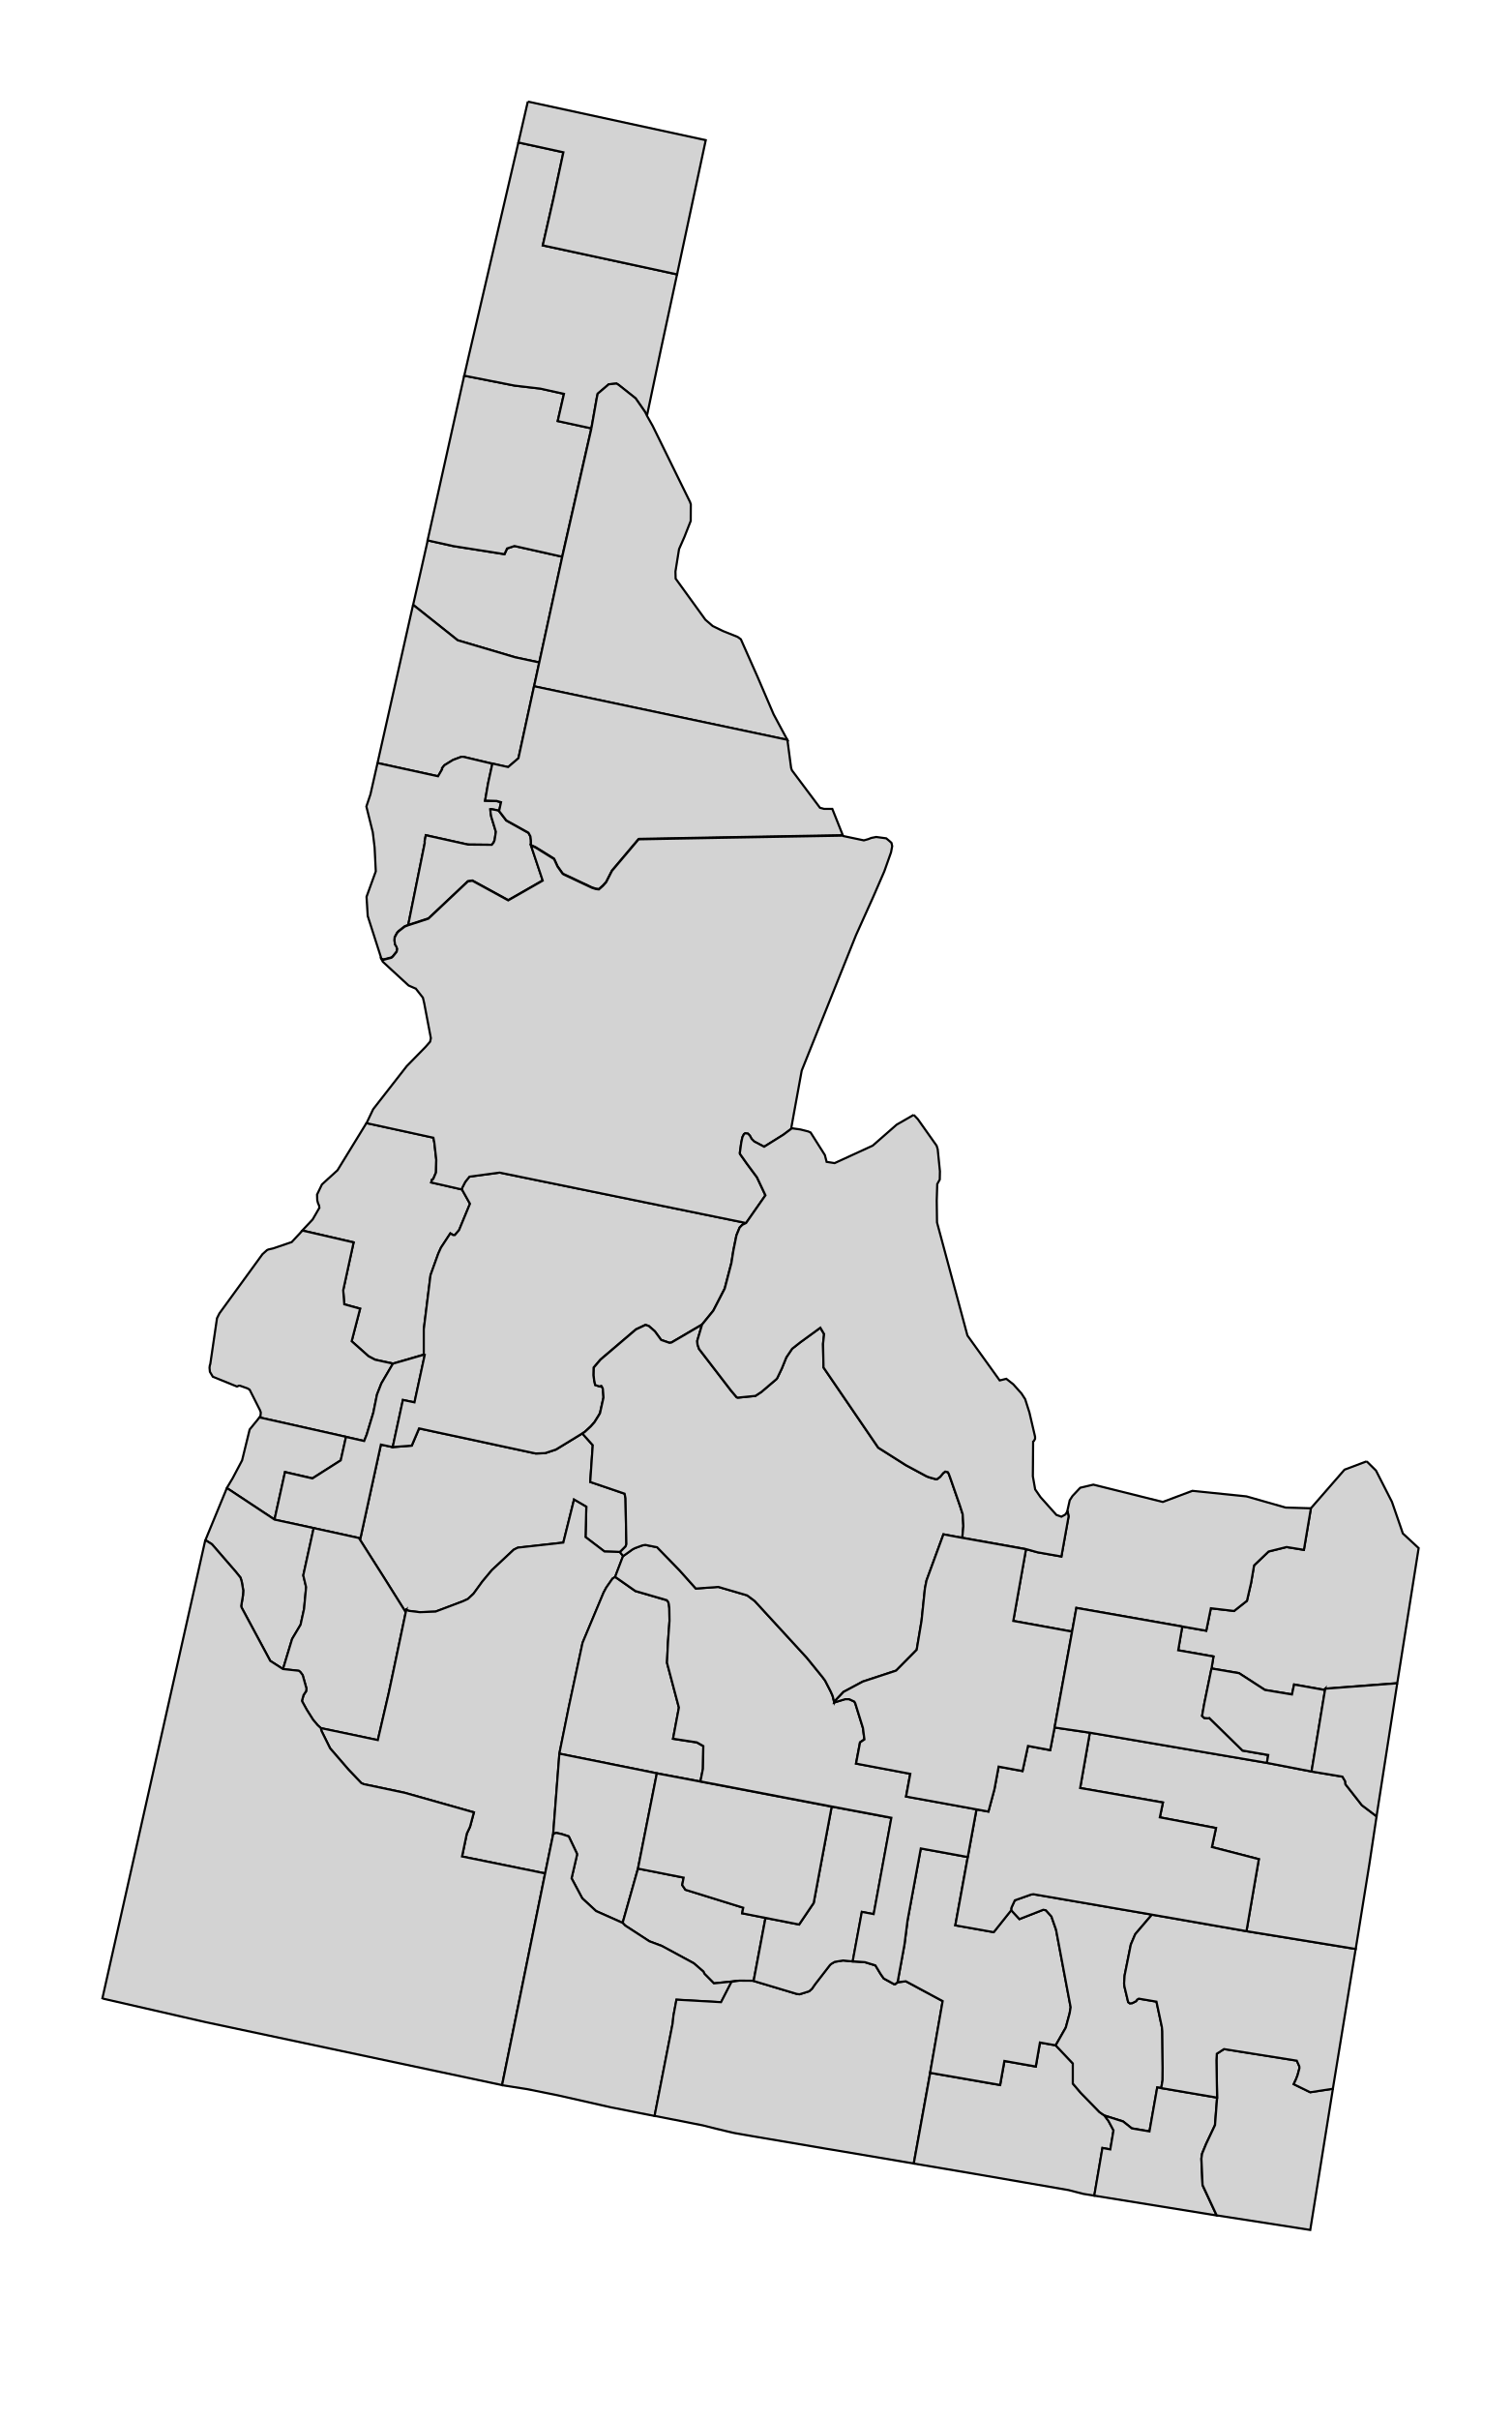
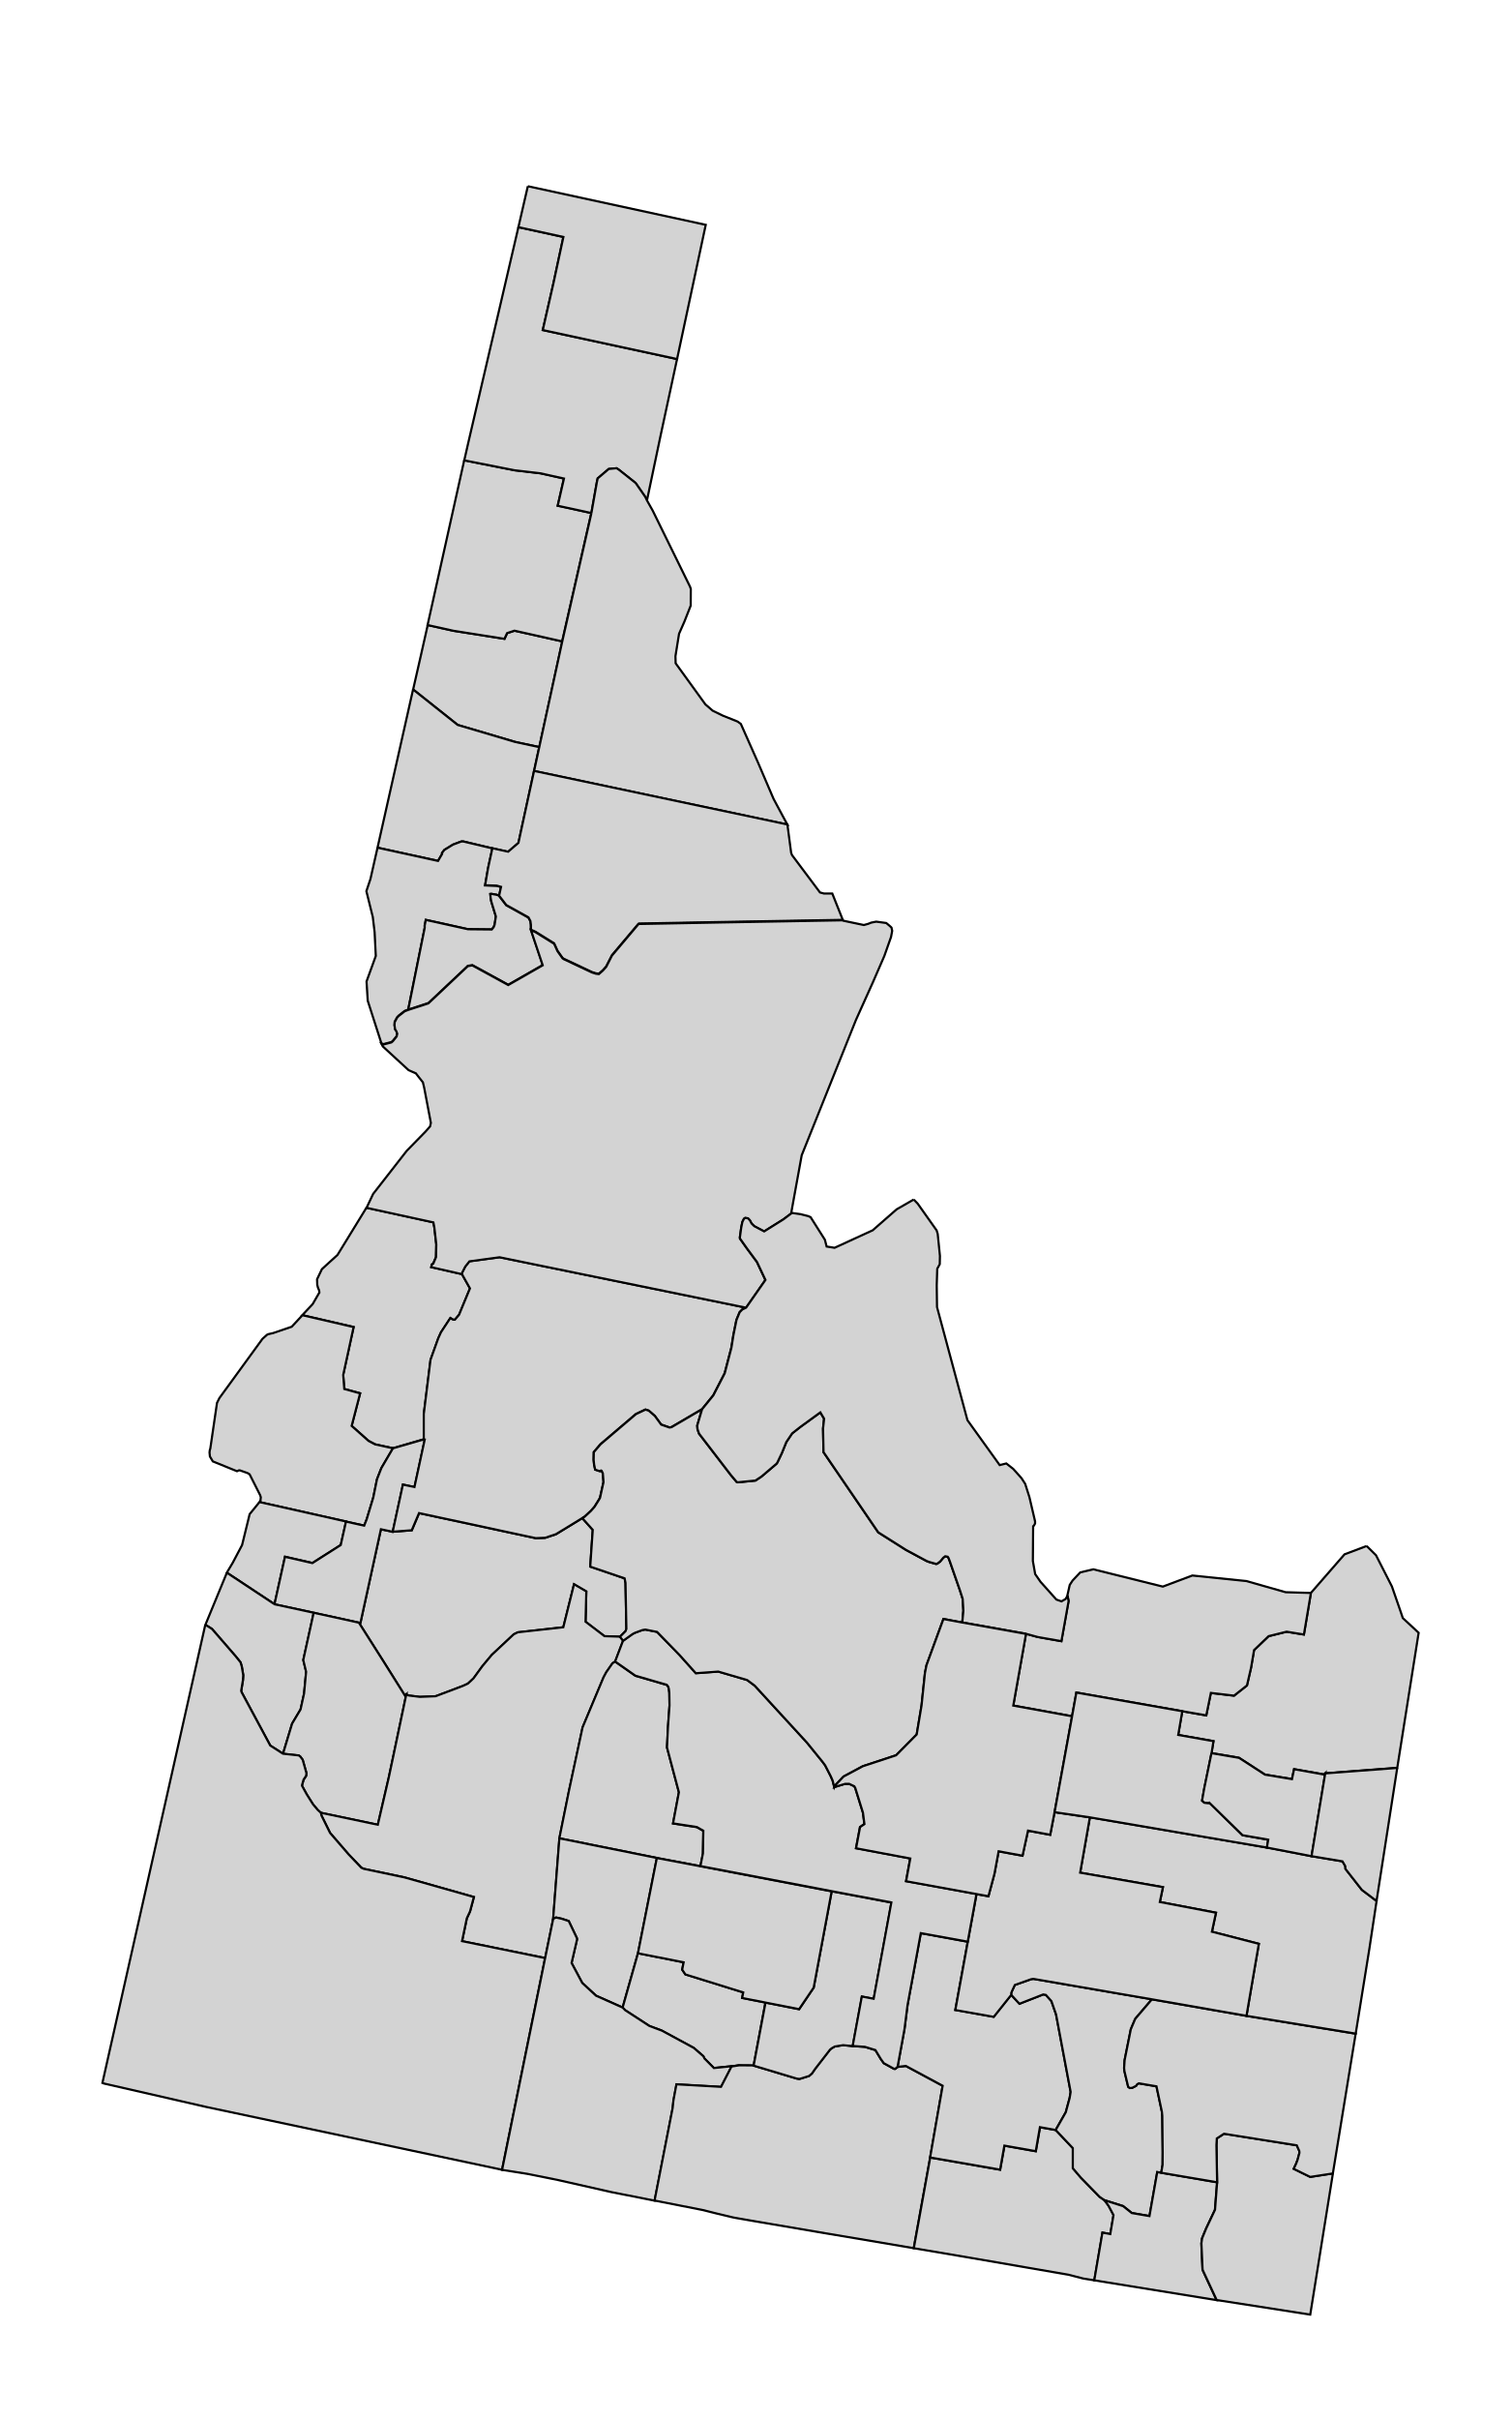
<svg xmlns="http://www.w3.org/2000/svg" width="500" height="800" version="1.0">
-   <g id="county-group" class="counties" transform="scale(4), translate(-160 -15)" style="fill:#d3d3d3;stroke-width:.178;stroke:#000">
+   <g id="county_group" class="counties" transform="scale(4), translate(-160 -8)" style="fill:#d3d3d3;stroke-width:.178;stroke:#000">
    <path id="Fremont__ID" class="16043" d="m273.02 135.82 0.772 0.763 1.319 2.587 0.715 2.064 0.185 0.548 1.309 1.214-1.769 11.168-5.955 0.451-0.064 0.07-0.062 0.02-2.45-0.435-0.177 0.82-2.234-0.371-2.145-1.389-2.275-0.387 0.16-0.987-2.917-0.515 0.337-1.96 1.986 0.346 0.381-1.857 1.917 0.226 1.068-0.844 0.339-1.47 0.248-1.455 1.205-1.15 1.487-0.369 1.43 0.233 0.579-3.439 2.78-3.191 1.831-0.69" />
    <path id="Clark__ID" class="16033" d="m268.41 139.7-0.579 3.439-1.43-0.233-1.487 0.369-1.205 1.15-0.248 1.455-0.339 1.47-1.068 0.844-1.917-0.226-0.381 1.857-1.986-0.346-8.758-1.542-0.355 1.959-4.862-0.884 1.054-5.937 0.965 0.266 1.959 0.344 0.595-3.318-0.096-0.467 0.193-0.86 0.234-0.361 0.635-0.674 1.084-0.257 5.746 1.43 2.442-0.917 4.475 0.459 3.24 0.923 2.09 0.06" />
    <path id="Benewah__ID" class="16009" d="m195.37 59.678 2.131 0.473 4.225 0.666 0.218-0.472 0.612-0.201 3.944 0.884-1.902 8.741-1.986-0.424-4.757-1.407-3.689-2.933 0.669-2.941 0.537-2.386" />
    <path id="Kootenai__ID" class="16055" d="m198.39 46.057 4.163 0.82 2.122 0.248 1.961 0.435-0.515 2.25 2.781 0.603-2.412 10.615-3.944-0.884-0.612 0.201-0.218 0.472-4.225-0.666-2.131-0.473 3.029-13.621" />
    <path id="Bonner__ID" class="16017" d="m202.87 26.781 3.721 0.811-0.827 3.849-0.877 3.849 11.105 2.395-1.375 6.388-1.116 5.311-0.144-0.298-0.795-1.148-1.4-1.109-0.177-0.112-0.644 0.06-0.916 0.779-0.071 0.323-0.449 2.539-2.781-0.603 0.515-2.25-1.961-0.435-2.122-0.248-4.163-0.82 0.346-1.517 4.131-17.759" />
    <path id="Boundary__ID" class="16021" d="m203.65 23.397 14.714 3.191-2.371 11.097-11.105-2.395 0.877-3.849 0.827-3.849-3.721-0.811 0.779-3.384" />
    <path id="Latah__ID" class="16057" d="m194.16 65.005 3.689 2.933 4.757 1.407 1.986 0.424-0.426 1.969-1.294 5.963-0.852 0.731-1.302-0.289-2.396-0.57h-0.168l-0.69 0.257-0.717 0.442-0.193 0.249 9e-3 0.08-0.337 0.579-5.006-1.095 2.94-13.081" />
    <path id="Nez_Perce__ID" class="16069" d="m191.22 78.086 5.006 1.095 0.337-0.579-9e-3 -0.08 0.193-0.249 0.717-0.442 0.69-0.257h0.168l2.396 0.57-0.355 1.632-0.248 1.43 0.956 0.03 0.362 0.103-0.16 0.731-0.089-0.06-0.152-0.04-0.394-0.07-0.089 0.01 0.025 0.313 0.048 0.282 0.385 1.262-0.105 0.69-0.079 0.195-0.153 0.192-1.968-0.02-3.489-0.772-0.095 0.483 7e-3 0.159-1.366 6.775-0.291 0.112-0.497 0.387-0.128 0.136-0.201 0.371-0.016 0.272 0.05 0.33 0.095 0.136 0.082 0.217-0.05 0.234-0.314 0.392-0.119 0.1-0.651 0.168-0.177-0.06-1.132-3.528-0.098-1.59 0.765-2.108-0.098-1.975-0.153-1.269-0.023-0.08-0.505-2.034 0.337-1.004 0.587-2.595" />
    <path id="Lewis__ID" class="16061" d="m203.91 84.877 0.973 2.908-2.853 1.631-2.965-1.622-0.378 0.06-0.057 0.06-3.199 3.014-1.671 0.546 1.366-6.775-7e-3 -0.159 0.095-0.483 3.489 0.772 1.968 0.02 0.153-0.192 0.079-0.195 0.105-0.69-0.385-1.262-0.048-0.282-0.025-0.313 0.089-0.01 0.394 0.07 0.152 0.04 0.089 0.06 0.594 0.772 1.833 1.02 0.16 0.297 0.041 0.305 7e-3 0.419" />
    <path id="Adams__ID" class="16003" d="m190.31 107.85 5.529 1.206 0.08 0.417 0.16 1.406-0.023 1.052-0.226 0.532-0.111 0.07-0.057 0.225 2.541 0.579 0.667 1.189-0.9 2.177-0.348 0.412h-0.144l-0.232-0.139-0.772 1.175-0.225 0.497-0.642 1.785-0.556 4.475v2.089l-2.555 0.74-1.478-0.322-0.546-0.289-1.392-1.238 0.699-2.692-1.309-0.362-0.089-1.164 0.861-3.954-4.243-0.981 0.483-0.513 0.376-0.403 0.538-0.931 0.016-0.02-0.023-0.185-0.096-0.225-0.057-0.225-0.016-0.465 0.401-0.836 0.508-0.467 0.779-0.706 2.401-3.914" />
    <path id="Washington__ID" class="16087" d="m185 116.74 4.243 0.981-0.861 3.954 0.089 1.164 1.309 0.362-0.699 2.692 1.392 1.238 0.546 0.289 1.478 0.322-0.956 1.632-0.362 0.923-0.305 1.503-0.546 1.808-0.21 0.529-1.503-0.337-7.158-1.606 0.023-0.04 0.023-0.05 0.032-0.06h9e-3v-0.02l0.023-0.234-0.055-0.176-0.016-0.03-0.852-1.686-0.168-0.105-0.636-0.225h-0.087l-0.153 0.07-2-0.811-0.241-0.408-0.032-0.33 0.023-0.194 0.041-0.122 0.554-3.783 0.201-0.403 3.559-4.892 0.378-0.339 0.112-0.05 0.394-0.09 1.535-0.523 0.875-0.941" />
    <path id="Payette__ID" class="16075" d="m181.46 132.19 7.158 1.606-0.435 1.937-2.345 1.494-2.266-0.521-0.868 3.928-3.946-2.61 0.481-0.804 0.781-1.478 0.626-2.555 0.813-0.997" />
    <path id="Boise__ID" class="16015" d="m208.16 133.52 0.859 0.964-0.209 3.041 2.844 0.969 0.073 0.378 0.073 3.794-0.066 0.191-0.465 0.467-1.278-0.04-1.57-1.196 0.065-2.504-1.015-0.593-0.886 3.555-3.76 0.417-0.339 0.167-1.815 1.698-0.788 0.946-0.724 0.997-0.465 0.435-0.401 0.186-2.275 0.859-1.3 0.05-0.925-0.114-0.193-0.09-0.105 0.106-1.801-2.869-2.016-3.175 0.121 0.03 0.032-0.113 1.671-7.641 0.981 0.209 1.574-0.122 0.604-1.42 9.649 2.073 0.779-0.03 0.893-0.298 2.179-1.333" />
    <path id="Gem__ID" class="16045" d="m195.05 127 0.08 0.02-0.85 3.93-0.957-0.2-0.843 3.896-0.981-0.209-1.671 7.642-0.032 0.112-0.121-0.03-3.737-0.819-3.238-0.7 0.868-3.928 2.266 0.521 2.345-1.494 0.435-1.937 1.503 0.337 0.21-0.529 0.546-1.808 0.305-1.503 0.362-0.923 0.956-1.632 2.555-0.74" />
    <path id="Canyon__ID" class="16027" d="m178.76 138.03 3.946 2.61 3.238 0.7-0.859 3.905 0.234 0.972-0.169 1.8-0.289 1.311-0.699 1.173-0.756 2.499-1.052-0.675-2.371-4.413-0.032-0.119 0.144-0.878 0.025-0.41-0.121-0.713-0.103-0.346-0.401-0.499-1.963-2.266-0.546-0.344 1.776-4.307" />
    <path id="Ada__ID" class="16001" d="m185.94 141.34 3.737 0.819 2.016 3.175 1.801 2.869 0.105-0.105-1.077 5.118-0.378 1.776-0.9 3.883-4.709-0.99-0.257-0.233-0.387-0.458-0.522-0.828-0.385-0.698-7e-3 -0.06 0.128-0.458 0.209-0.314 0.032-0.217-0.314-1.116-0.201-0.266-0.119-0.09-1.31-0.143 0.756-2.499 0.699-1.173 0.289-1.311 0.169-1.8-0.234-0.972 0.859-3.905" />
    <path id="Elmore__ID" class="16039" d="m211.27 143.32 0.266 0.33-0.66 1.734-0.218 0.138-0.513 0.738-0.225 0.419-1.736 4.145-1.134 5.281-0.786 3.888-0.513 6.645-0.669 3.255-6.869-1.399 0.394-1.888 0.266-0.569 0.319-1.191-5.736-1.622-3.368-0.708-0.201-0.09-1.059-1.109-1.528-1.769-0.715-1.446-0.048-0.225 4.709 0.99 0.9-3.883 0.378-1.776 1.077-5.119 0.193 0.09 0.925 0.114 1.3-0.05 2.275-0.859 0.401-0.186 0.465-0.435 0.724-0.997 0.788-0.946 1.815-1.698 0.339-0.167 3.76-0.417 0.886-3.555 1.015 0.593-0.065 2.504 1.57 1.196 1.278 0.04" />
    <path id="Owyhee__ID" class="16073" d="m176.98 142.33 0.546 0.344 1.963 2.266 0.401 0.499 0.103 0.346 0.121 0.713-0.025 0.41-0.144 0.878 0.032 0.119 2.371 4.413 1.052 0.675 1.31 0.143 0.119 0.09 0.201 0.266 0.314 1.116-0.032 0.217-0.209 0.314-0.128 0.458 7e-3 0.06 0.385 0.699 0.522 0.827 0.387 0.458 0.257 0.234 0.048 0.224 0.715 1.446 1.528 1.769 1.059 1.109 0.201 0.09 3.368 0.708 5.736 1.622-0.319 1.191-0.266 0.569-0.394 1.888 6.869 1.4-3.559 17.502-24.5-5.201-1.929-0.442-6.493-1.487-0.128-0.05 8.51-37.886" />
    <path id="Camas__ID" class="16025" d="m210.87 145.38 1.679 1.173 2.596 0.756 0.119 0.154 0.048 0.167 0.041 0.337 0.016 1.045-0.128 1.785-0.08 1.686 0.984 3.705-0.484 2.577 1.967 0.301 0.537 0.305-0.032 1.88-0.209 1.043-3.607-0.681-8.06-1.624 0.786-3.888 1.134-5.281 1.736-4.145 0.225-0.419 0.513-0.738 0.218-0.138" />
    <path id="Gooding__ID" class="16047" d="m206.26 159.99 8.06 1.624-1.56 7.875-1.269 4.491-2.202-0.98-1.141-1.054-0.884-1.654 0.451-1.937-9e-3 -0.112-0.676-1.416-0.585-0.192-0.46-0.1-0.239 0.1 0.513-6.645" />
    <path id="Jerome__ID" class="16053" d="m212.76 169.49 3.776 0.746-0.119 0.611 0.266 0.394 4.782 1.484-0.089 0.461 1.927 0.378-0.981 5.213-1.18-0.01-2.106 0.216-0.779-0.786-0.089-0.186-0.795-0.69-2.644-1.432-1.029-0.385-2-1.301-0.209-0.218 1.269-4.491" />
    <path id="Twin_Falls__ID" class="16083" d="m205.75 166.64 0.239-0.1 0.46 0.1 0.585 0.192 0.676 1.416 9e-3 0.112-0.451 1.937 0.884 1.654 1.141 1.054 2.202 0.98 0.209 0.218 2 1.301 1.029 0.385 2.644 1.432 0.795 0.69 0.089 0.186 0.779 0.786 2.106-0.216-0.644 0.1-0.866 1.68-3.689-0.209-0.25 1.343-0.064 0.624-1.494 7.643-3.616-0.715-4.404-0.997-2.516-0.506-2.081-0.328 3.559-17.503 0.669-3.255" />
    <path id="Cassia__ID" class="16031" d="m222.32 178.78 3.569 1.07 0.216 0.03 0.112-0.03 0.692-0.218 0.232-0.201 0.266-0.385 1.23-1.59 0.128-0.106 0.266-0.153 0.69-0.112 0.797 0.08 1.011 0.07 0.868 0.266 0.442 0.731 0.25 0.353 0.85 0.467h0.098l0.193-0.161 0.683-0.08 3.045 1.639-1.036 5.929-1.359 7.497-6.734-1.139-0.49-0.08-5.584-0.95-0.531-0.09-1.43-0.249-0.2-0.04-1.343-0.32-1.118-0.282-4.001-0.788 1.494-7.643 0.064-0.624 0.25-1.343 3.689 0.209 0.866-1.68 0.644-0.1 1.18 0.01" />
    <path id="Oneida__ID" class="16071" d="m247.31 184.11 1.416 1.496v1.662l0.658 0.772 1.551 1.59 0.41 0.284 0.337 0.456 0.41 0.768-0.266 1.571-0.651-0.118-0.674 3.942-0.918-0.146-1.228-0.317h-9e-3l-3.551-0.614-4.331-0.748-4.894-0.828 1.359-7.497 5.785 1.006 0.355-1.986 2.594 0.46 0.346-1.986 1.302 0.233" />
    <path id="Power__ID" class="16077" d="m240.03 168.54-1.029 5.639 3.175 0.563 1.446-1.815 0.683 0.739 1.968-0.771 0.218 0.04 0.458 0.513 0.385 1.102 1.205 6.404-0.08 0.492-0.321 1.189-0.836 1.469-1.302-0.233-0.346 1.986-2.594-0.46-0.355 1.986-5.785-1.006 1.036-5.929-3.045-1.639-0.683 0.08 0.571-3.118 0.25-1.968 1.1-5.971 3.881 0.708" />
    <path id="Bannock__ID" class="16005" d="m255.26 173.3-1.359 1.59-0.048 0.09-0.337 0.795-0.513 2.557-0.041 0.649 0.025 0.249 0.312 1.304 0.137 0.1 0.2-0.02 0.316-0.162 0.087-0.129 0.137-0.08 1.462 0.248 0.449 2.107 0.032 0.344 0.032 3.015-7e-3 1.018-0.112 0.662-0.33-0.05-0.642 3.632-1.464-0.251-0.715-0.571-1.542-0.487-0.41-0.283-1.551-1.59-0.658-0.772v-1.662l-1.416-1.496 0.836-1.469 0.321-1.189 0.08-0.492-1.205-6.404-0.385-1.102-0.458-0.513-0.218-0.04-1.968 0.771-0.683-0.739v-0.153l0.041-0.112 0.257-0.555 1.341-0.474 0.193-0.03 9.804 1.688" />
    <path id="Franklin__ID" class="16041" d="m256.03 187.64 4.619 0.788-0.176 2.28-0.731 1.546-0.337 0.816-0.057 0.41 0.096 2.177 0.057 0.13 1.109 2.384-10.116-1.637 0.674-3.942 0.651 0.118 0.266-1.571-0.41-0.768-0.337-0.456 1.542 0.486 0.715 0.571 1.464 0.251 0.642-3.632 0.33 0.05" />
    <path id="Bear_Lake__ID" class="16007" d="m270.23 187.69-1.874 11.679-7.738-1.205-1.109-2.384-0.057-0.13-0.096-2.177 0.057-0.41 0.337-0.816 0.731-1.546 0.176-2.28-0.055-3.079 0.032-0.548 0.594-0.385 6.019 0.958 0.209 0.472 9e-3 0.153-0.153 0.573-0.121 0.319-0.2 0.426 1.366 0.668 1.874-0.288" />
    <path id="Caribou__ID" class="16029" d="m263.08 174.67 9.032 1.471-1.886 11.557-1.874 0.288-1.366-0.668 0.2-0.426 0.121-0.319 0.153-0.573-9e-3 -0.153-0.209-0.472-6.019-0.958-0.594 0.385-0.032 0.548 0.055 3.079-4.619-0.788 0.112-0.662 7e-3 -1.018-0.032-3.015-0.032-0.344-0.449-2.107-1.462-0.248-0.137 0.08-0.087 0.129-0.316 0.162-0.2 0.02-0.137-0.1-0.312-1.304-0.025-0.249 0.041-0.649 0.513-2.557 0.337-0.795 0.048-0.09 1.359-1.59 7.818 1.365" />
    <path id="Minidoka__ID" class="16067" d="m228.78 164.37 4.942 0.932-1.464 7.964-0.979-0.185-0.756 4.09-0.797-0.08-0.69 0.112-0.266 0.153-0.128 0.106-1.23 1.59-0.266 0.385-0.232 0.201-0.692 0.218-0.112 0.03-0.216-0.03-3.569-1.07 0.981-5.213 2.781 0.546 1.205-1.783 1.487-7.957" />
    <path id="Lincoln__ID" class="16063" d="m214.32 161.62 3.607 0.681 10.849 2.074-1.487 7.957-1.205 1.783-2.781-0.546-1.927-0.378 0.089-0.461-4.782-1.484-0.266-0.394 0.119-0.611-3.776-0.746 1.56-7.875" />
    <path id="Bonneville__ID" class="16019" d="m264.77 160.75 3.696 0.715 2.557 0.426 0.232 0.394 0.016 0.232 1.359 1.736 1.212 0.917-0.598 3.959-1.129 7.009-9.032-1.471 0.699-4.09 0.323-1.863-3.88-1.001 0.336-1.571-4.643-0.886 0.256-1.227-6.846-1.198 0.804-4.58 14.641 2.499" />
    <path id="Bingham__ID" class="16011" d="m250.13 158.25-0.804 4.58 6.846 1.198-0.256 1.227 4.643 0.886-0.336 1.571 3.88 1.001-0.323 1.863-0.699 4.09-7.818-1.365-9.804-1.689-0.193 0.03-1.341 0.474-0.257 0.555-0.041 0.112v0.154l-1.446 1.814-3.175-0.563 1.029-5.639 0.724-3.946 0.981 0.177 0.497-1.849 0.346-1.865 1.977 0.364 0.454-2.073 1.835 0.343 0.362-1.872 2.917 0.427" />
    <path id="Blaine__ID" class="16013" d="m211.53 143.65 0.779-0.557 0.2-0.103 0.612-0.225 0.241-0.04 0.973 0.193 1.854 1.906 1.351 1.51 1.856-0.136 2.387 0.699 0.626 0.466 4.316 4.701 1.284 1.583 0.226 0.305 0.458 0.891 0.159 0.362 0.137 0.546 0.893-0.273h0.337l0.426 0.2 0.08 0.144 0.635 2.042 0.121 0.941-0.362 0.248-0.33 1.752 4.484 0.844-0.346 1.881 5.826 1.06-0.724 3.946-3.881-0.708-1.1 5.971-0.25 1.968-0.571 3.118-0.193 0.161h-0.098l-0.85-0.467-0.25-0.353-0.442-0.731-0.868-0.266-1.011-0.07 0.756-4.09 0.979 0.186 1.464-7.965-4.942-0.932-10.849-2.073 0.209-1.043 0.032-1.881-0.537-0.305-1.967-0.301 0.484-2.577-0.984-3.705 0.08-1.686 0.128-1.785-0.016-1.045-0.041-0.337-0.048-0.167-0.119-0.154-2.596-0.755-1.679-1.174 0.66-1.734" />
    <path id="Valley__ID" class="16085" d="m198.2 113.34 0.014-0.128 0.257-0.5 0.346-0.433 2.492-0.337 20.385 4.17-0.314 0.154-0.218 0.224-0.264 0.642-0.25 1.238-0.169 1.053-0.553 2.115-0.941 1.824-0.932 1.148-2.523 1.478-0.169 0.03-0.69-0.241-0.522-0.715-0.499-0.435-0.273-0.09-0.786 0.369-2.935 2.499-0.554 0.651-0.014 0.635 0.039 0.387 0.089 0.424 0.385 0.128 0.096-0.06 0.048 0.02 0.105 0.218 0.055 0.722-0.289 1.301-0.096 0.17-0.362 0.579-0.298 0.337-0.513 0.474-0.193 0.12-2.179 1.333-0.893 0.298-0.779 0.03-9.649-2.073-0.604 1.421-1.574 0.121 0.843-3.896 0.957 0.2 0.85-3.93-0.08-0.02v-2.089l0.556-4.475 0.642-1.785 0.225-0.497 0.772-1.175 0.232 0.139h0.144l0.348-0.412 0.9-2.177-0.667-1.189" />
    <path id="Shoshone__ID" class="16079" d="m208.91 50.413 0.449-2.539 0.071-0.323 0.916-0.779 0.644-0.06 0.177 0.112 1.4 1.109 0.795 1.148 0.144 0.298 0.474 0.843 3.093 6.301 0.023 0.08 0.025 0.06 7e-3 0.03v0.09l-7e-3 1.287-0.522 1.325-0.442 1.005-0.298 1.849v0.02l0.016 0.569 2.46 3.4 0.337 0.289 0.266 0.233 0.843 0.41 1.221 0.489 0.266 0.194 1.398 3.149 1.309 3.054 0.74 1.381 0.401 0.74-20.947-4.428 0.426-1.969 1.902-8.741 2.412-10.615" />
    <path id="Clearwater__ID" class="16035" d="m204.17 71.738 20.947 4.428 0.307 2.323v0.01l0.071 0.194 2.316 3.093 0.225 0.06 0.103 0.03h0.69l0.868 2.176-10.004 0.177-6.862 0.128-0.032 0.02-2.186 2.589-0.481 0.94-0.273 0.305-0.33 0.29-0.25-0.03-0.321-0.103-2.353-1.109-0.089-0.07-0.41-0.578-0.282-0.619-1.535-0.955-0.378-0.17-7e-3 -0.418-0.041-0.305-0.16-0.298-1.833-1.02-0.594-0.772 0.16-0.731-0.362-0.103-0.956-0.03 0.248-1.43 0.355-1.631 1.302 0.288 0.852-0.731 1.294-5.963" />
    <path id="Idaho__ID" class="16049" d="m233.64 84.605 0.087 0.09 0.057 0.266-0.096 0.506-0.556 1.574-0.94 2.163-1.407 3.125-4.484 11.186-0.562 3.077-0.282 1.558-0.016 0.08 0.048 0.06-0.706 0.531-1.592 0.995-0.818-0.433-0.226-0.225-0.136-0.257-0.16-0.169-0.226-0.03-0.103 0.07-0.13 0.259-0.096 0.465-0.112 0.82 9e-3 0.09 0.579 0.82 0.827 1.117 0.699 1.486-1.599 2.291-20.385-4.17-2.492 0.337-0.346 0.434-0.257 0.499-0.014 0.128-2.541-0.579 0.057-0.225 0.111-0.07 0.226-0.532 0.023-1.051-0.16-1.407-0.08-0.417-5.529-1.206 0.546-1.15 2.781-3.567 1.542-1.576 0.387-0.44 0.064-0.291-0.554-2.908-0.105-0.442-0.312-0.396-0.275-0.353h-7e-3l-0.587-0.257-1.4-1.287-0.731-0.674-0.048-0.09-0.071-0.135 0.177 0.06 0.651-0.168 0.119-0.1 0.314-0.392 0.05-0.234-0.082-0.217-0.095-0.136-0.05-0.329 0.016-0.273 0.201-0.371 0.128-0.135 0.497-0.387 0.291-0.113 1.671-0.545 3.199-3.015 0.057-0.06 0.378-0.06 2.965 1.623 2.853-1.632-0.973-2.907 0.378 0.169 1.535 0.956 0.282 0.618 0.41 0.578 0.089 0.07 2.353 1.109 0.321 0.103 0.25 0.03 0.33-0.29 0.273-0.305 0.481-0.94 2.186-2.588 0.032-0.02 6.862-0.128 10.004-0.176 0.032 0.03 1.712 0.36 0.362-0.1 0.25-0.1 0.41-0.08 0.827 0.112 0.282 0.234 0.073 0.07" />
    <path id="Custer__ID" class="16037" d="m208.16 133.52 0.193-0.12 0.513-0.474 0.298-0.337 0.362-0.579 0.096-0.17 0.289-1.301-0.055-0.722-0.105-0.218-0.048-0.02-0.096 0.06-0.385-0.128-0.089-0.424-0.039-0.387 0.014-0.635 0.554-0.651 2.935-2.499 0.786-0.369 0.273 0.09 0.499 0.435 0.522 0.715 0.69 0.241 0.169-0.03 2.523-1.478-0.401 1.349 0.023 0.298 0.128 0.369 2.637 3.432 0.474 0.562 0.096 0.03 1.455-0.145 0.497-0.329 1.246-1.061 0.064-0.09 0.376-0.788 0.371-0.916 0.481-0.715 0.685-0.538 1.647-1.198 0.312 0.522-0.087 0.813 0.039 1.952 4.525 6.629 2.298 1.455 1.703 0.916 0.209 0.08 0.571 0.161 0.098-0.02 0.241-0.179 0.257-0.312 0.16-0.121 0.209 0.04 0.073 0.112 0.112 0.296 0.827 2.372 0.225 0.7 0.057 0.979-0.089 0.972-1.558-0.289-1.4 3.817-0.128 0.642-0.28 2.676-0.403 2.41-1.703 1.721-2.756 0.907-1.592 0.852-0.706 0.747-0.057 0.129-0.137-0.546-0.159-0.362-0.458-0.891-0.226-0.305-1.284-1.583-4.316-4.702-0.626-0.465-2.387-0.699-1.856 0.136-1.351-1.51-1.854-1.906-0.973-0.193-0.241 0.04-0.612 0.225-0.2 0.103-0.779 0.557-0.266-0.33 0.465-0.467 0.066-0.191-0.073-3.794-0.073-0.378-2.844-0.969 0.209-3.041-0.859-0.964" />
    <path id="Lemhi__ID" class="16059" d="m235.57 107.18 0.33 0.346 1.558 2.201 0.089 0.289 0.184 1.824-0.014 0.683-0.209 0.378-0.041 1.366 0.023 1.8 2.516 9.353 2.667 3.712 0.547-0.135 0.571 0.449 0.683 0.763 0.307 0.474 0.351 1.102 0.467 2v0.177l-0.096 0.176-0.064 0.05-0.023 2.868 0.191 1.086 0.444 0.642 1.309 1.464 0.417 0.151 0.33-0.184 0.16-0.249 9e-3 -0.06 0.096 0.467-0.595 3.318-1.959-0.344-0.965-0.266-5.272-0.941 0.089-0.972-0.057-0.979-0.225-0.7-0.827-2.372-0.112-0.296-0.073-0.112-0.209-0.04-0.16 0.121-0.257 0.312-0.241 0.179-0.098 0.02-0.571-0.161-0.209-0.08-1.703-0.916-2.298-1.455-4.525-6.629-0.039-1.952 0.087-0.813-0.312-0.522-1.647 1.198-0.685 0.538-0.481 0.715-0.371 0.916-0.376 0.788-0.064 0.09-1.246 1.061-0.497 0.329-1.455 0.145-0.096-0.03-0.474-0.562-2.637-3.432-0.128-0.369-0.023-0.298 0.401-1.349 0.932-1.148 0.941-1.824 0.553-2.115 0.169-1.053 0.25-1.238 0.264-0.642 0.218-0.224 0.314-0.154 1.599-2.291-0.699-1.486-0.827-1.117-0.579-0.82-9e-3 -0.09 0.112-0.82 0.096-0.466 0.13-0.258 0.103-0.07 0.226 0.03 0.16 0.169 0.136 0.257 0.226 0.225 0.818 0.433 1.592-0.995 0.706-0.531 0.708 0.1 0.635 0.16 0.201 0.09 1.18 1.865 0.144 0.562 0.66 0.103 3.15-1.446 1.984-1.736 1.414-0.811" />
    <path id="Butte__ID" class="16023" d="m244.85 143.08-1.054 5.937 4.862 0.884-1.446 7.923-0.362 1.872-1.835-0.343-0.454 2.073-1.977-0.364-0.346 1.865-0.497 1.849-0.981-0.177-5.826-1.06 0.346-1.881-4.484-0.844 0.33-1.752 0.362-0.248-0.121-0.941-0.635-2.042-0.08-0.144-0.426-0.2h-0.337l-0.893 0.273 0.057-0.129 0.706-0.747 1.592-0.852 2.756-0.907 1.703-1.721 0.403-2.41 0.28-2.676 0.128-0.642 1.4-3.817 1.558 0.289 5.272 0.941" />
    <path id="Jefferson__ID" class="16051" d="m248.66 149.9 0.355-1.959 8.758 1.542-0.337 1.96 2.917 0.515-0.16 0.987-0.603 2.933-0.177 0.997 0.184 0.169 0.355 0.03 0.057-0.03 2.751 2.692 2.125 0.368-0.112 0.652-14.641-2.499-2.917-0.427 1.446-7.923" />
    <path id="Madison__ID" class="16065" d="m260.19 152.95 2.275 0.387 2.145 1.389 2.234 0.371 0.177-0.82 2.45 0.435 0.062-0.02 0.064-0.07-1.132 6.846-3.696-0.715 0.112-0.652-2.125-0.368-2.751-2.692-0.057 0.03-0.355-0.03-0.184-0.169 0.177-0.997 0.603-2.932" />
    <path id="Teton__ID" class="16081" d="m275.55 154.17-1.712 11.002-1.212-0.917-1.359-1.736-0.016-0.232-0.232-0.394-2.557-0.426 1.132-6.846 5.955-0.451" />
  </g>
+   <text x="10" y="50" font-size="50" fill="black" visibility="hidden">Fremont
+     <set attributeName="visibility" from="visible" to="hidden" begin="county_group.mouseover" />
+     <set attributeName="visibility" from="hidden" to="visible" begin="Fremont__ID.mouseover" end="Fremont__ID.mouseout" />
+   </text>
+   <text x="10" y="50" font-size="50" fill="black" visibility="hidden">Clark
+     <set attributeName="visibility" from="visible" to="hidden" begin="county_group.mouseover" />
+     <set attributeName="visibility" from="hidden" to="visible" begin="Clark__ID.mouseover" end="Clark__ID.mouseout" />
+   </text>
+   <text x="10" y="50" font-size="50" fill="black" visibility="hidden">Benewah
+     <set attributeName="visibility" from="visible" to="hidden" begin="county_group.mouseover" />
+     <set attributeName="visibility" from="hidden" to="visible" begin="Benewah__ID.mouseover" end="Benewah__ID.mouseout" />
+   </text>
+   <text x="10" y="50" font-size="50" fill="black" visibility="hidden">Kootenai
+     <set attributeName="visibility" from="visible" to="hidden" begin="county_group.mouseover" />
+     <set attributeName="visibility" from="hidden" to="visible" begin="Kootenai__ID.mouseover" end="Kootenai__ID.mouseout" />
+   </text>
+   <text x="10" y="50" font-size="50" fill="black" visibility="hidden">Bonner
+     <set attributeName="visibility" from="visible" to="hidden" begin="county_group.mouseover" />
+     <set attributeName="visibility" from="hidden" to="visible" begin="Bonner__ID.mouseover" end="Bonner__ID.mouseout" />
+   </text>
+   <text x="10" y="50" font-size="50" fill="black" visibility="hidden">Boundary
+     <set attributeName="visibility" from="visible" to="hidden" begin="county_group.mouseover" />
+     <set attributeName="visibility" from="hidden" to="visible" begin="Boundary__ID.mouseover" end="Boundary__ID.mouseout" />
+   </text>
+   <text x="10" y="50" font-size="50" fill="black" visibility="hidden">Latah
+     <set attributeName="visibility" from="visible" to="hidden" begin="county_group.mouseover" />
+     <set attributeName="visibility" from="hidden" to="visible" begin="Latah__ID.mouseover" end="Latah__ID.mouseout" />
+   </text>
+   <text x="10" y="50" font-size="50" fill="black" visibility="hidden">Nez Perce
+     <set attributeName="visibility" from="visible" to="hidden" begin="county_group.mouseover" />
+     <set attributeName="visibility" from="hidden" to="visible" begin="Nez_Perce__ID.mouseover" end="Nez_Perce__ID.mouseout" />
+   </text>
+   <text x="10" y="50" font-size="50" fill="black" visibility="hidden">Lewis
+     <set attributeName="visibility" from="visible" to="hidden" begin="county_group.mouseover" />
+     <set attributeName="visibility" from="hidden" to="visible" begin="Lewis__ID.mouseover" end="Lewis__ID.mouseout" />
+   </text>
+   <text x="10" y="50" font-size="50" fill="black" visibility="hidden">Adams
+     <set attributeName="visibility" from="visible" to="hidden" begin="county_group.mouseover" />
+     <set attributeName="visibility" from="hidden" to="visible" begin="Adams__ID.mouseover" end="Adams__ID.mouseout" />
+   </text>
+   <text x="10" y="50" font-size="50" fill="black" visibility="hidden">Washington
+     <set attributeName="visibility" from="visible" to="hidden" begin="county_group.mouseover" />
+     <set attributeName="visibility" from="hidden" to="visible" begin="Washington__ID.mouseover" end="Washington__ID.mouseout" />
+   </text>
+   <text x="10" y="50" font-size="50" fill="black" visibility="hidden">Payette
+     <set attributeName="visibility" from="visible" to="hidden" begin="county_group.mouseover" />
+     <set attributeName="visibility" from="hidden" to="visible" begin="Payette__ID.mouseover" end="Payette__ID.mouseout" />
+   </text>
+   <text x="10" y="50" font-size="50" fill="black" visibility="hidden">Boise
+     <set attributeName="visibility" from="visible" to="hidden" begin="county_group.mouseover" />
+     <set attributeName="visibility" from="hidden" to="visible" begin="Boise__ID.mouseover" end="Boise__ID.mouseout" />
+   </text>
+   <text x="10" y="50" font-size="50" fill="black" visibility="hidden">Gem
+     <set attributeName="visibility" from="visible" to="hidden" begin="county_group.mouseover" />
+     <set attributeName="visibility" from="hidden" to="visible" begin="Gem__ID.mouseover" end="Gem__ID.mouseout" />
+   </text>
+   <text x="10" y="50" font-size="50" fill="black" visibility="hidden">Canyon
+     <set attributeName="visibility" from="visible" to="hidden" begin="county_group.mouseover" />
+     <set attributeName="visibility" from="hidden" to="visible" begin="Canyon__ID.mouseover" end="Canyon__ID.mouseout" />
+   </text>
+   <text x="10" y="50" font-size="50" fill="black" visibility="hidden">Ada
+     <set attributeName="visibility" from="visible" to="hidden" begin="county_group.mouseover" />
+     <set attributeName="visibility" from="hidden" to="visible" begin="Ada__ID.mouseover" end="Ada__ID.mouseout" />
+   </text>
+   <text x="10" y="50" font-size="50" fill="black" visibility="hidden">Elmore
+     <set attributeName="visibility" from="visible" to="hidden" begin="county_group.mouseover" />
+     <set attributeName="visibility" from="hidden" to="visible" begin="Elmore__ID.mouseover" end="Elmore__ID.mouseout" />
+   </text>
+   <text x="10" y="50" font-size="50" fill="black" visibility="hidden">Owyhee
+     <set attributeName="visibility" from="visible" to="hidden" begin="county_group.mouseover" />
+     <set attributeName="visibility" from="hidden" to="visible" begin="Owyhee__ID.mouseover" end="Owyhee__ID.mouseout" />
+   </text>
+   <text x="10" y="50" font-size="50" fill="black" visibility="hidden">Camas
+     <set attributeName="visibility" from="visible" to="hidden" begin="county_group.mouseover" />
+     <set attributeName="visibility" from="hidden" to="visible" begin="Camas__ID.mouseover" end="Camas__ID.mouseout" />
+   </text>
+   <text x="10" y="50" font-size="50" fill="black" visibility="hidden">Gooding
+     <set attributeName="visibility" from="visible" to="hidden" begin="county_group.mouseover" />
+     <set attributeName="visibility" from="hidden" to="visible" begin="Gooding__ID.mouseover" end="Gooding__ID.mouseout" />
+   </text>
+   <text x="10" y="50" font-size="50" fill="black" visibility="hidden">Jerome
+     <set attributeName="visibility" from="visible" to="hidden" begin="county_group.mouseover" />
+     <set attributeName="visibility" from="hidden" to="visible" begin="Jerome__ID.mouseover" end="Jerome__ID.mouseout" />
+   </text>
+   <text x="10" y="50" font-size="50" fill="black" visibility="hidden">Twin Falls
+     <set attributeName="visibility" from="visible" to="hidden" begin="county_group.mouseover" />
+     <set attributeName="visibility" from="hidden" to="visible" begin="Twin_Falls__ID.mouseover" end="Twin_Falls__ID.mouseout" />
+   </text>
+   <text x="10" y="50" font-size="50" fill="black" visibility="hidden">Cassia
+     <set attributeName="visibility" from="visible" to="hidden" begin="county_group.mouseover" />
+     <set attributeName="visibility" from="hidden" to="visible" begin="Cassia__ID.mouseover" end="Cassia__ID.mouseout" />
+   </text>
+   <text x="10" y="50" font-size="50" fill="black" visibility="hidden">Oneida
+     <set attributeName="visibility" from="visible" to="hidden" begin="county_group.mouseover" />
+     <set attributeName="visibility" from="hidden" to="visible" begin="Oneida__ID.mouseover" end="Oneida__ID.mouseout" />
+   </text>
+   <text x="10" y="50" font-size="50" fill="black" visibility="hidden">Power
+     <set attributeName="visibility" from="visible" to="hidden" begin="county_group.mouseover" />
+     <set attributeName="visibility" from="hidden" to="visible" begin="Power__ID.mouseover" end="Power__ID.mouseout" />
+   </text>
+   <text x="10" y="50" font-size="50" fill="black" visibility="hidden">Bannock
+     <set attributeName="visibility" from="visible" to="hidden" begin="county_group.mouseover" />
+     <set attributeName="visibility" from="hidden" to="visible" begin="Bannock__ID.mouseover" end="Bannock__ID.mouseout" />
+   </text>
+   <text x="10" y="50" font-size="50" fill="black" visibility="hidden">Franklin
+     <set attributeName="visibility" from="visible" to="hidden" begin="county_group.mouseover" />
+     <set attributeName="visibility" from="hidden" to="visible" begin="Franklin__ID.mouseover" end="Franklin__ID.mouseout" />
+   </text>
+   <text x="10" y="50" font-size="50" fill="black" visibility="hidden">Bear Lake
+     <set attributeName="visibility" from="visible" to="hidden" begin="county_group.mouseover" />
+     <set attributeName="visibility" from="hidden" to="visible" begin="Bear_Lake__ID.mouseover" end="Bear_Lake__ID.mouseout" />
+   </text>
+   <text x="10" y="50" font-size="50" fill="black" visibility="hidden">Caribou
+     <set attributeName="visibility" from="visible" to="hidden" begin="county_group.mouseover" />
+     <set attributeName="visibility" from="hidden" to="visible" begin="Caribou__ID.mouseover" end="Caribou__ID.mouseout" />
+   </text>
+   <text x="10" y="50" font-size="50" fill="black" visibility="hidden">Minidoka
+     <set attributeName="visibility" from="visible" to="hidden" begin="county_group.mouseover" />
+     <set attributeName="visibility" from="hidden" to="visible" begin="Minidoka__ID.mouseover" end="Minidoka__ID.mouseout" />
+   </text>
+   <text x="10" y="50" font-size="50" fill="black" visibility="hidden">Lincoln
+     <set attributeName="visibility" from="visible" to="hidden" begin="county_group.mouseover" />
+     <set attributeName="visibility" from="hidden" to="visible" begin="Lincoln__ID.mouseover" end="Lincoln__ID.mouseout" />
+   </text>
+   <text x="10" y="50" font-size="50" fill="black" visibility="hidden">Bonneville
+     <set attributeName="visibility" from="visible" to="hidden" begin="county_group.mouseover" />
+     <set attributeName="visibility" from="hidden" to="visible" begin="Bonneville__ID.mouseover" end="Bonneville__ID.mouseout" />
+   </text>
+   <text x="10" y="50" font-size="50" fill="black" visibility="hidden">Bingham
+     <set attributeName="visibility" from="visible" to="hidden" begin="county_group.mouseover" />
+     <set attributeName="visibility" from="hidden" to="visible" begin="Bingham__ID.mouseover" end="Bingham__ID.mouseout" />
+   </text>
+   <text x="10" y="50" font-size="50" fill="black" visibility="hidden">Blaine
+     <set attributeName="visibility" from="visible" to="hidden" begin="county_group.mouseover" />
+     <set attributeName="visibility" from="hidden" to="visible" begin="Blaine__ID.mouseover" end="Blaine__ID.mouseout" />
+   </text>
+   <text x="10" y="50" font-size="50" fill="black" visibility="hidden">Valley
+     <set attributeName="visibility" from="visible" to="hidden" begin="county_group.mouseover" />
+     <set attributeName="visibility" from="hidden" to="visible" begin="Valley__ID.mouseover" end="Valley__ID.mouseout" />
+   </text>
+   <text x="10" y="50" font-size="50" fill="black" visibility="hidden">Shoshone
+     <set attributeName="visibility" from="visible" to="hidden" begin="county_group.mouseover" />
+     <set attributeName="visibility" from="hidden" to="visible" begin="Shoshone__ID.mouseover" end="Shoshone__ID.mouseout" />
+   </text>
+   <text x="10" y="50" font-size="50" fill="black" visibility="hidden">Clearwater
+     <set attributeName="visibility" from="visible" to="hidden" begin="county_group.mouseover" />
+     <set attributeName="visibility" from="hidden" to="visible" begin="Clearwater__ID.mouseover" end="Clearwater__ID.mouseout" />
+   </text>
+   <text x="10" y="50" font-size="50" fill="black" visibility="hidden">Idaho
+     <set attributeName="visibility" from="visible" to="hidden" begin="county_group.mouseover" />
+     <set attributeName="visibility" from="hidden" to="visible" begin="Idaho__ID.mouseover" end="Idaho__ID.mouseout" />
+   </text>
+   <text x="10" y="50" font-size="50" fill="black" visibility="hidden">Custer
+     <set attributeName="visibility" from="visible" to="hidden" begin="county_group.mouseover" />
+     <set attributeName="visibility" from="hidden" to="visible" begin="Custer__ID.mouseover" end="Custer__ID.mouseout" />
+   </text>
+   <text x="10" y="50" font-size="50" fill="black" visibility="hidden">Lemhi
+     <set attributeName="visibility" from="visible" to="hidden" begin="county_group.mouseover" />
+     <set attributeName="visibility" from="hidden" to="visible" begin="Lemhi__ID.mouseover" end="Lemhi__ID.mouseout" />
+   </text>
+   <text x="10" y="50" font-size="50" fill="black" visibility="hidden">Butte
+     <set attributeName="visibility" from="visible" to="hidden" begin="county_group.mouseover" />
+     <set attributeName="visibility" from="hidden" to="visible" begin="Butte__ID.mouseover" end="Butte__ID.mouseout" />
+   </text>
+   <text x="10" y="50" font-size="50" fill="black" visibility="hidden">Jefferson
+     <set attributeName="visibility" from="visible" to="hidden" begin="county_group.mouseover" />
+     <set attributeName="visibility" from="hidden" to="visible" begin="Jefferson__ID.mouseover" end="Jefferson__ID.mouseout" />
+   </text>
+   <text x="10" y="50" font-size="50" fill="black" visibility="hidden">Madison
+     <set attributeName="visibility" from="visible" to="hidden" begin="county_group.mouseover" />
+     <set attributeName="visibility" from="hidden" to="visible" begin="Madison__ID.mouseover" end="Madison__ID.mouseout" />
+   </text>
+   <text x="10" y="50" font-size="50" fill="black" visibility="hidden">Teton
+     <set attributeName="visibility" from="visible" to="hidden" begin="county_group.mouseover" />
+     <set attributeName="visibility" from="hidden" to="visible" begin="Teton__ID.mouseover" end="Teton__ID.mouseout" />
+   </text>
</svg>
